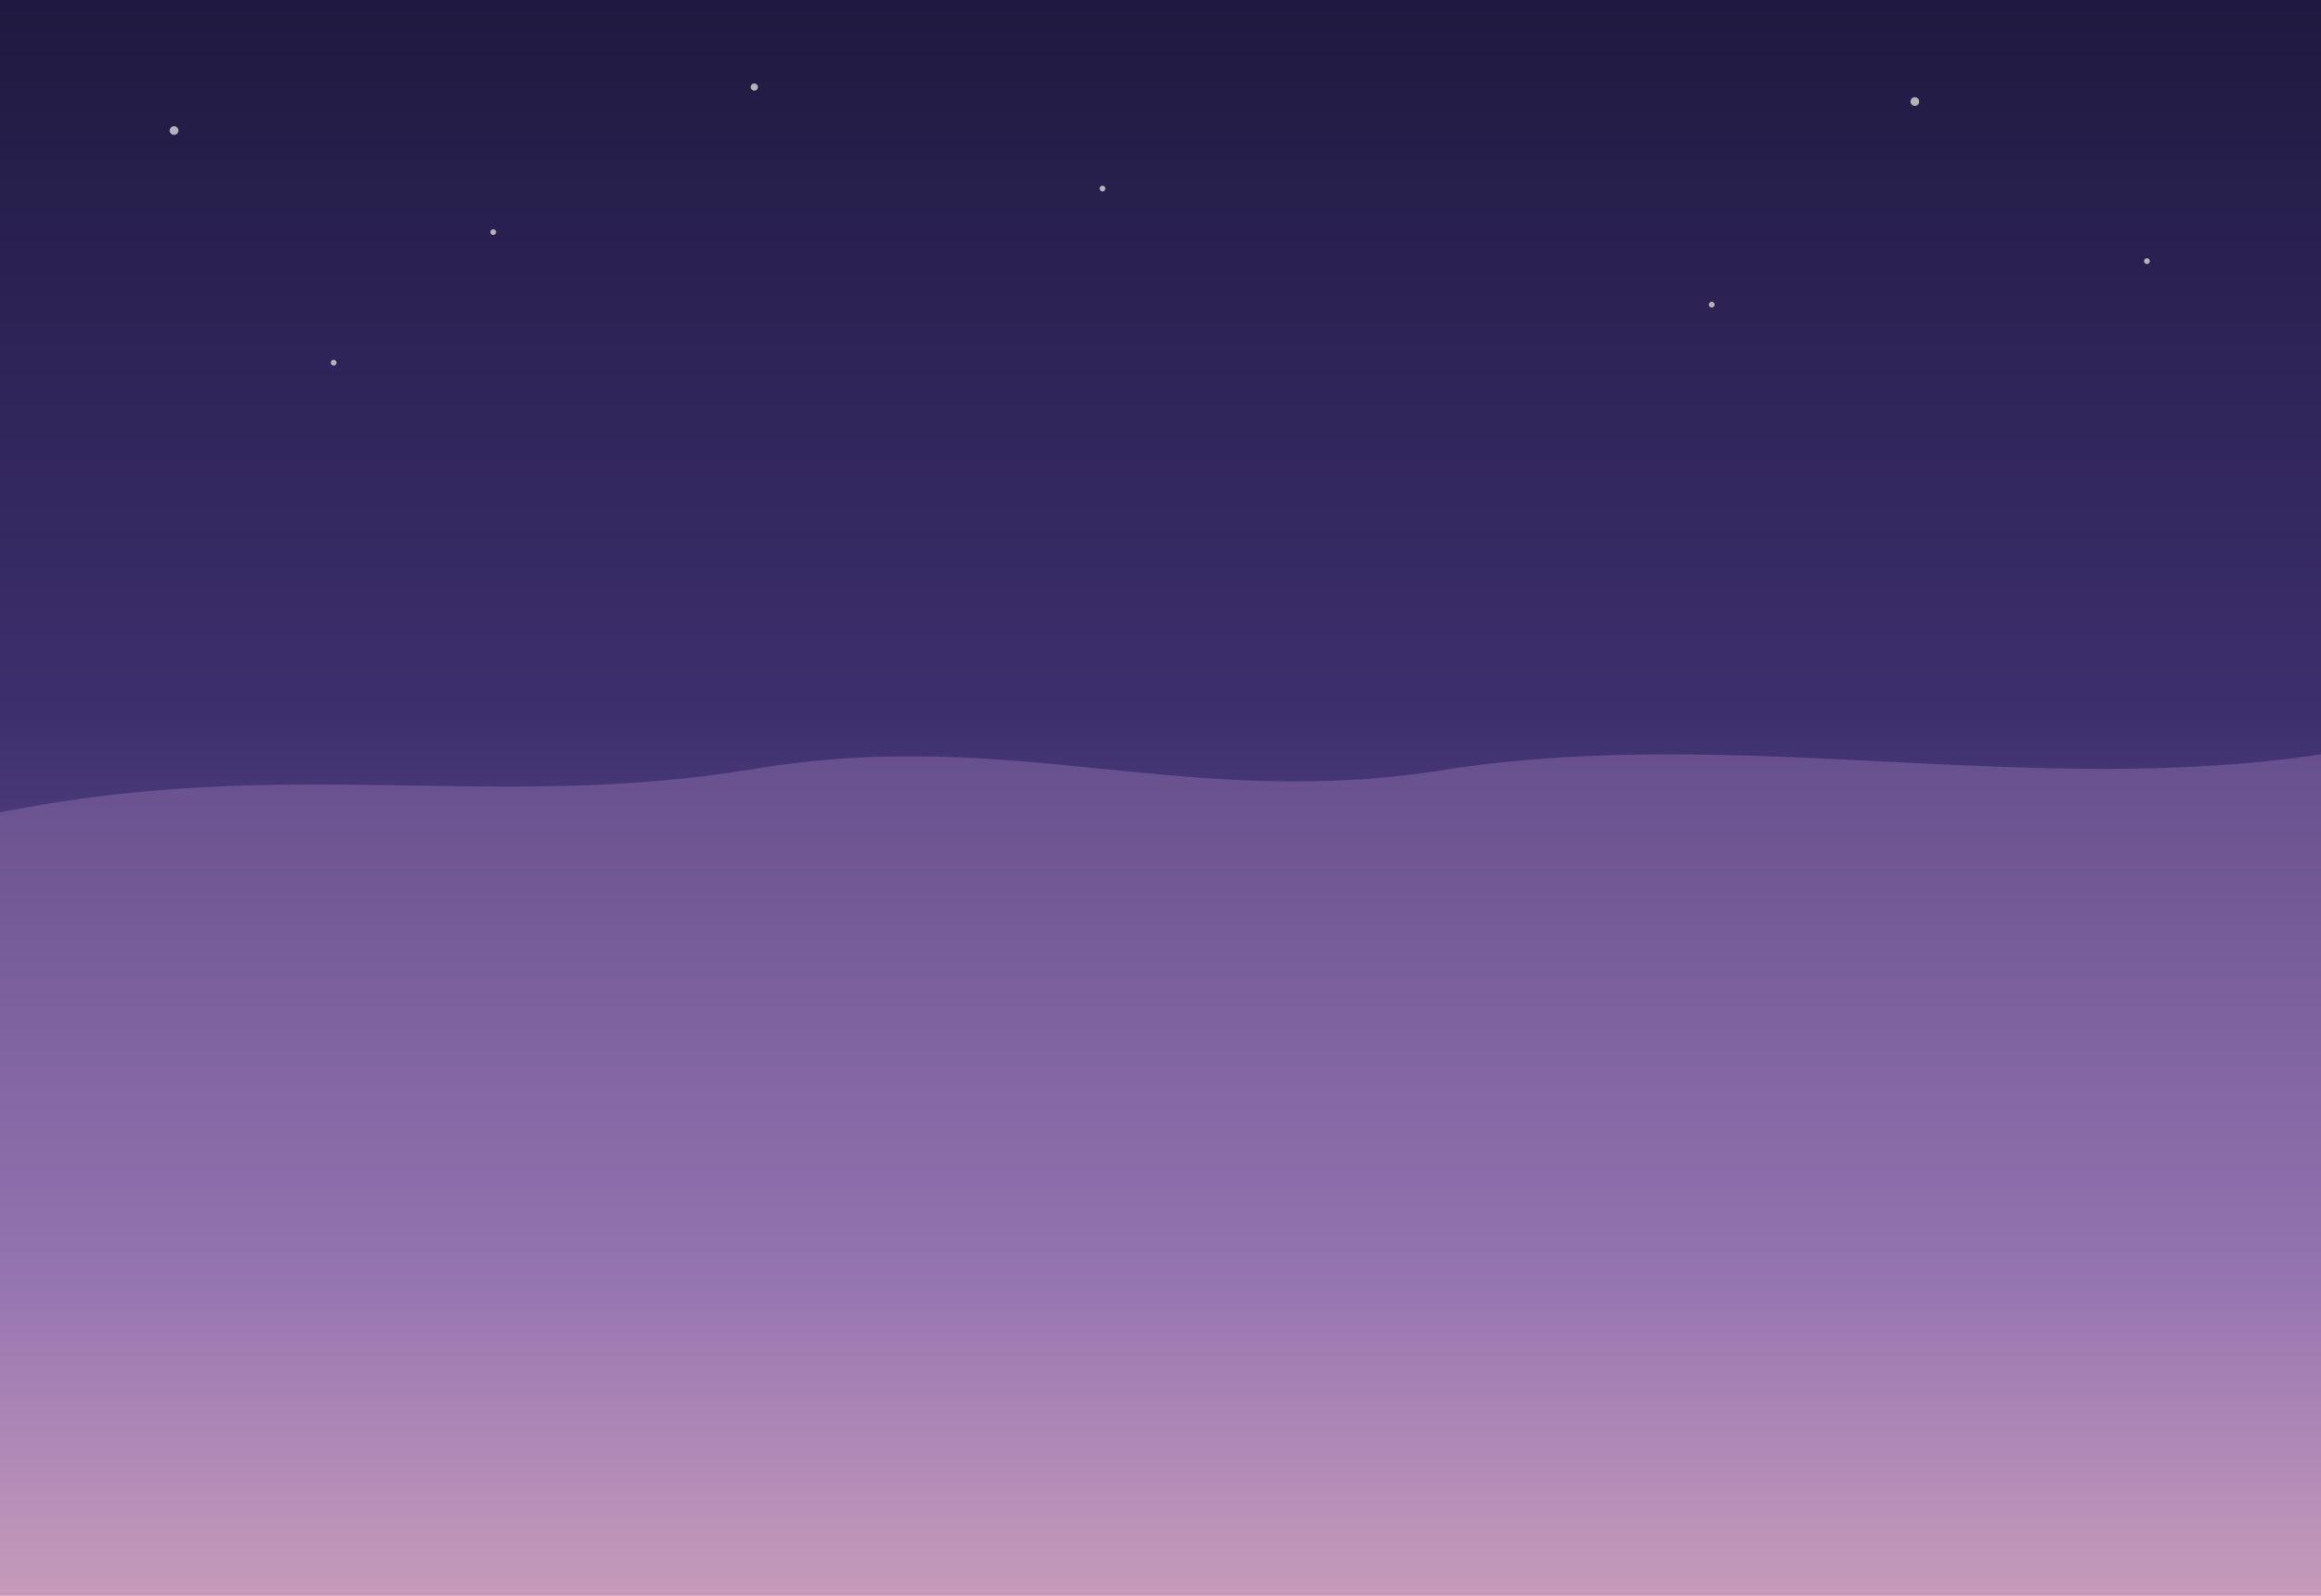
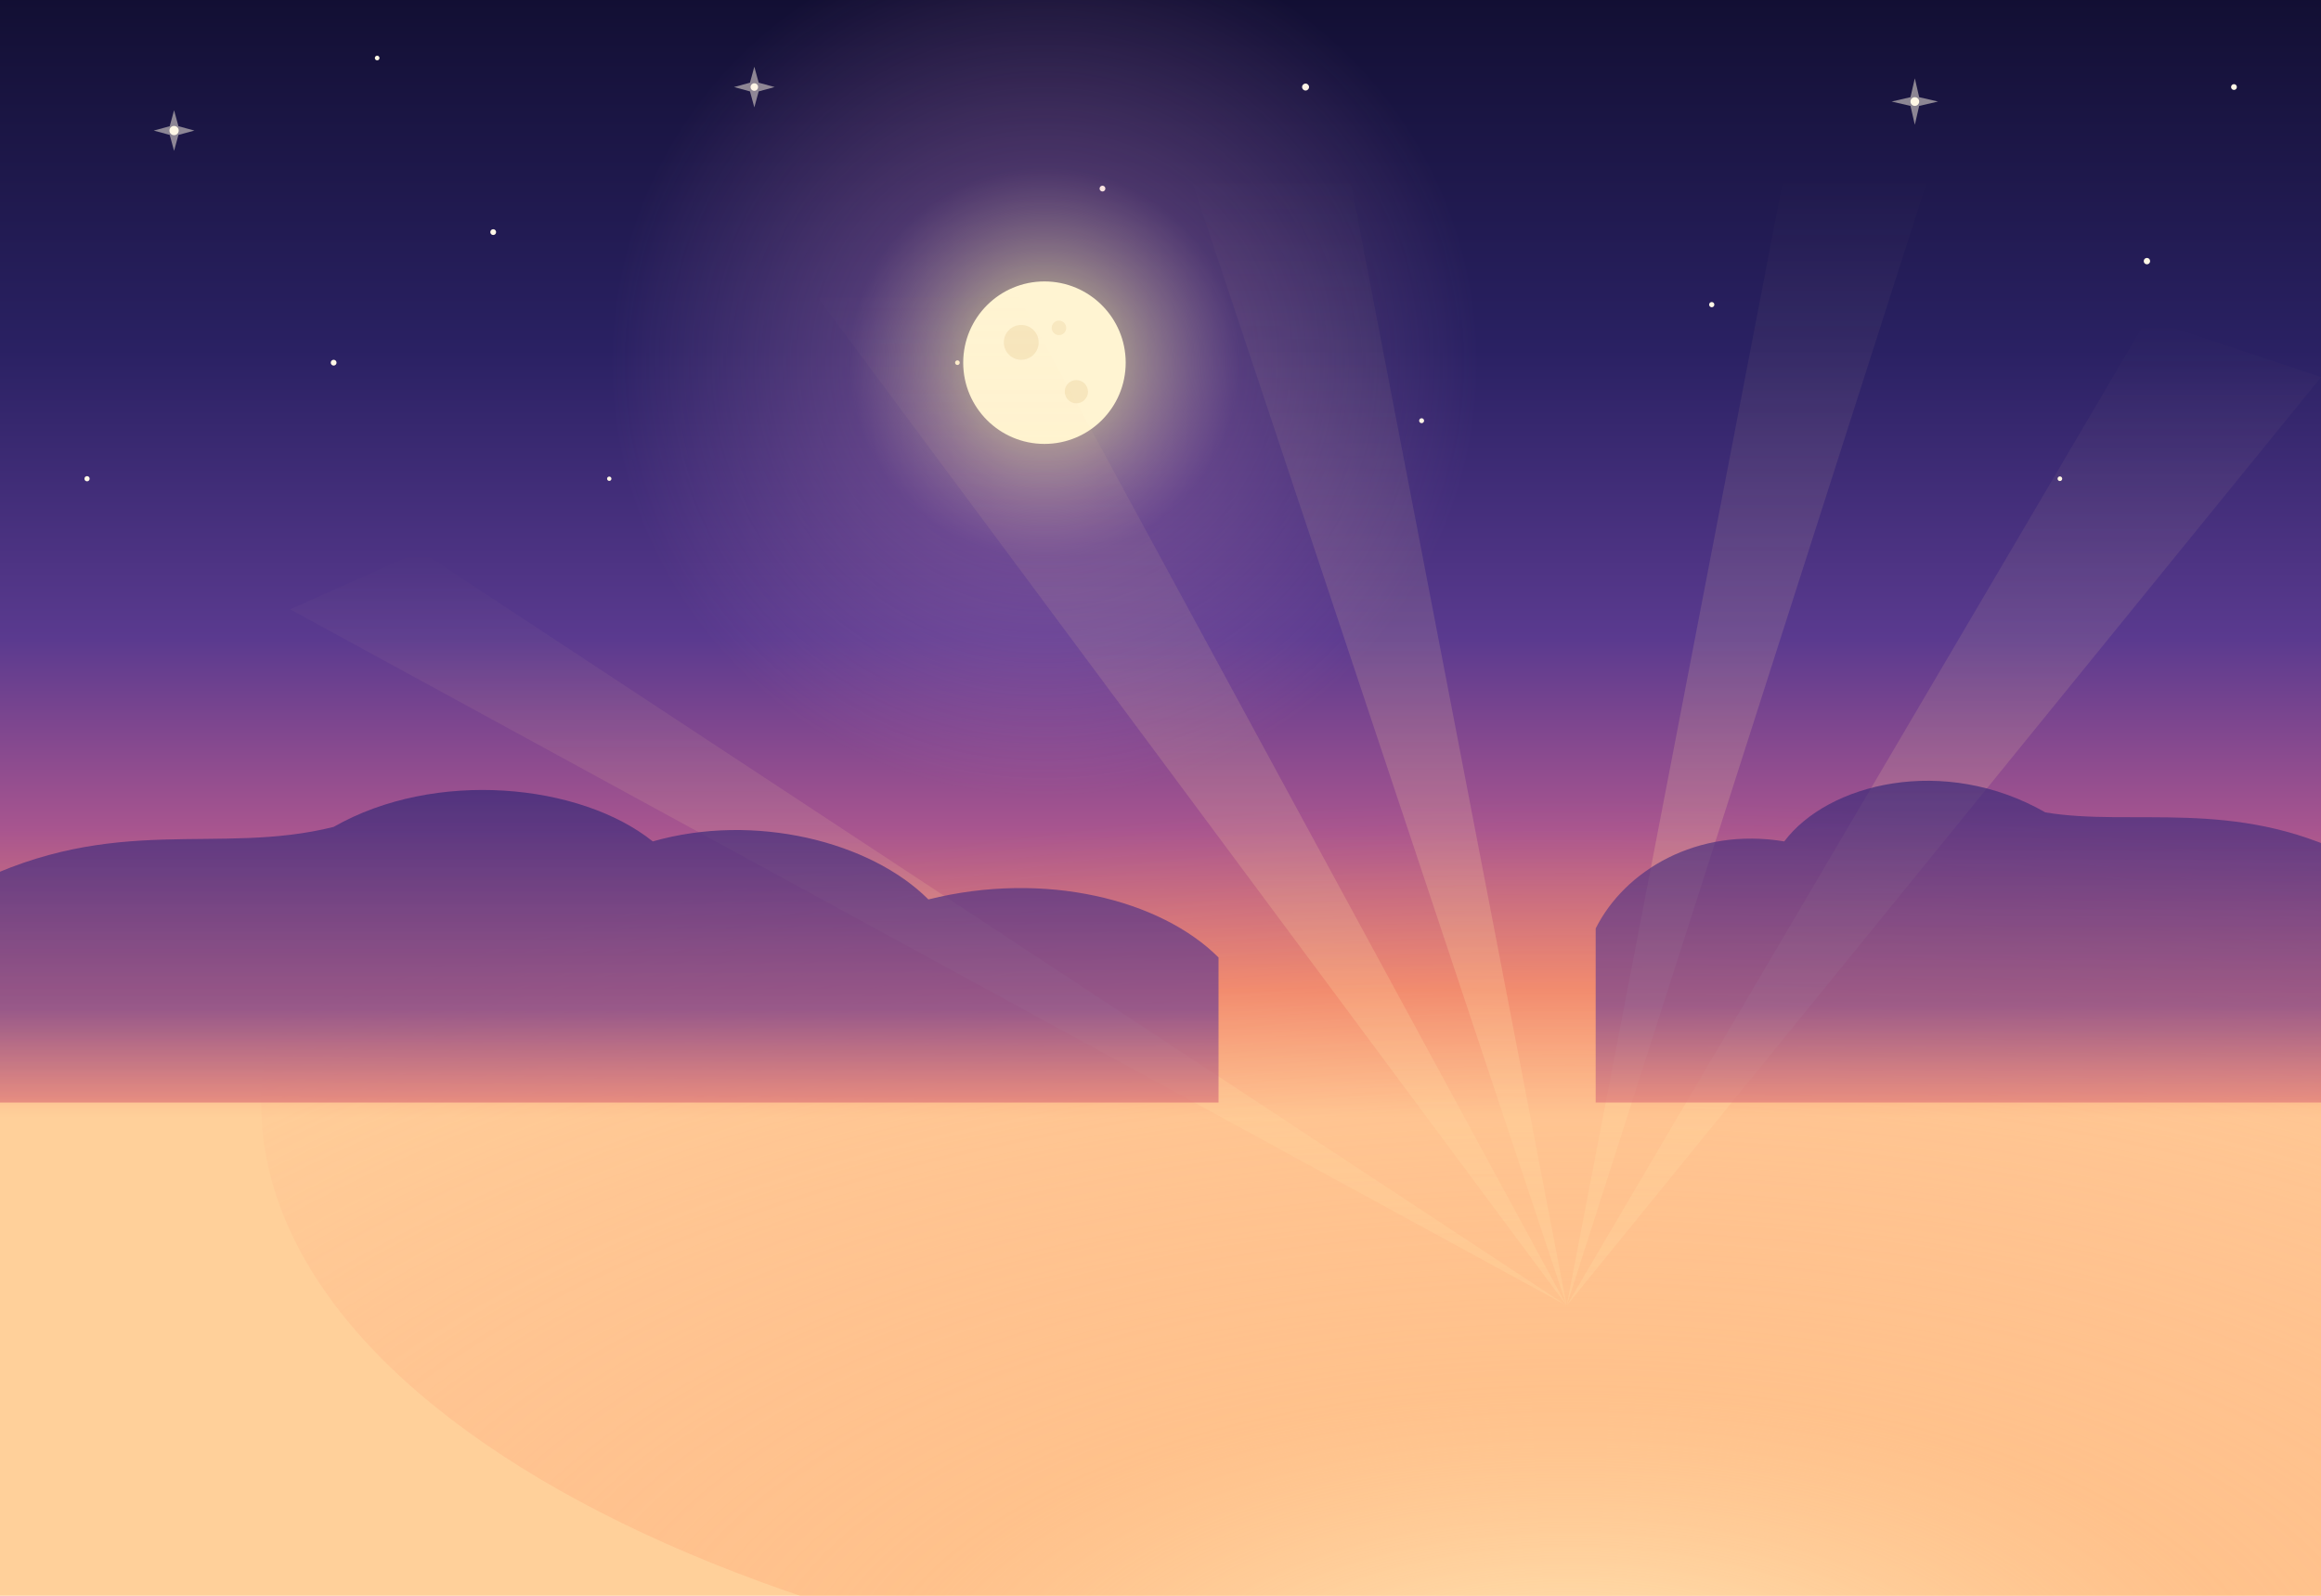
<svg xmlns="http://www.w3.org/2000/svg" viewBox="0 0 1600 1100" width="1600" height="1100" preserveAspectRatio="xMidYMid slice">
  <defs>
    <linearGradient id="g" x1="0" y1="0" x2="0" y2="1">
-       <stop offset="0" stop-color="#1f1940" />
-       <stop offset="0.45" stop-color="#3d2f6e" />
-       <stop offset="0.8" stop-color="#8a6aa8" />
-       <stop offset="1" stop-color="#d6a6b8" />
+       <stop offset="0" stop-color="#120f33" />
+       <stop offset="0.22" stop-color="#2a2163" />
+       <stop offset="0.4" stop-color="#5a3a8f" />
+       <stop offset="0.52" stop-color="#a8558f" />
+       <stop offset="0.62" stop-color="#f08a6e" />
+       <stop offset="0.7" stop-color="#ffd09a" />
+     </linearGradient>
+     <radialGradient id="moon" cx="0.5" cy="0.5" r="0.5">
+       <stop offset="0" stop-color="#fff6d8" stop-opacity="0.95" />
+       <stop offset="0.18" stop-color="#ffe9b0" stop-opacity="0.55" />
+       <stop offset="0.45" stop-color="#e59ad0" stop-opacity="0.22" />
+       <stop offset="1" stop-color="#e59ad0" stop-opacity="0" />
+     </radialGradient>
+     <radialGradient id="sun" cx="0.5" cy="1" r="0.75">
+       <stop offset="0" stop-color="#fff0c0" stop-opacity="0.9" />
+       <stop offset="0.35" stop-color="#ffb07a" stop-opacity="0.45" />
+       <stop offset="1" stop-color="#ff8a6e" stop-opacity="0" />
+     </radialGradient>
+     <linearGradient id="ray" x1="0" y1="1" x2="0" y2="0">
+       <stop offset="0" stop-color="#ffd9a0" stop-opacity="0.34" />
+       <stop offset="1" stop-color="#ffd9a0" stop-opacity="0" />
+     </linearGradient>
+     <linearGradient id="bank" x1="0" y1="0" x2="0" y2="1">
+       <stop offset="0" stop-color="#3a2a78" />
+       <stop offset="0.7" stop-color="#7a4590" />
+       <stop offset="1" stop-color="#e07a7a" />
    </linearGradient>
  </defs>
  <rect width="1600" height="1100" fill="url(#g)" />
-   <g fill="#f4efe6" opacity="0.7">
-     <circle cx="120" cy="90" r="3" />
+   <g fill="#fff8e6">
+     <circle cx="120" cy="90" r="3.2" />
    <circle cx="340" cy="160" r="2" />
-     <circle cx="520" cy="60" r="2.5" />
+     <circle cx="520" cy="60" r="2.6" />
    <circle cx="760" cy="130" r="2" />
    <circle cx="1320" cy="70" r="3" />
-     <circle cx="1480" cy="180" r="2" />
+     <circle cx="1480" cy="180" r="2.2" />
    <circle cx="230" cy="250" r="2" />
-     <circle cx="1180" cy="210" r="2" />
+     <circle cx="1180" cy="210" r="1.8" />
+     <circle cx="660" cy="250" r="1.6" />
+     <circle cx="900" cy="60" r="2.4" />
+     <circle cx="60" cy="330" r="1.8" />
+     <circle cx="1420" cy="330" r="1.6" />
+     <circle cx="420" cy="330" r="1.5" />
+     <circle cx="980" cy="290" r="1.7" />
+     <circle cx="1540" cy="60" r="2" />
+     <circle cx="260" cy="40" r="1.6" />
  </g>
-   <path d="M0 560 C200 520 340 560 520 530 C700 500 820 560 1000 530 C1200 500 1400 550 1600 520 L1600 1100 L0 1100 Z" fill="#a988c0" opacity="0.35" />
+   <g fill="#fff8e6" opacity="0.5">
+     <path d="M520 46 L523 57 L534 60 L523 63 L520 74 L517 63 L506 60 L517 57 Z" />
+     <path d="M1320 54 L1323 67 L1336 70 L1323 73 L1320 86 L1317 73 L1304 70 L1317 67 Z" />
+     <path d="M120 76 L123 87 L134 90 L123 93 L120 104 L117 93 L106 90 L117 87 Z" />
+   </g>
+   <circle cx="720" cy="250" r="300" fill="url(#moon)" />
+   <circle cx="720" cy="250" r="56" fill="#fff4d2" />
+   <circle cx="704" cy="236" r="12" fill="#f3dfb4" opacity="0.7" />
+   <circle cx="742" cy="270" r="8" fill="#f3dfb4" opacity="0.7" />
+   <circle cx="730" cy="226" r="5" fill="#f3dfb4" opacity="0.6" />
+   <ellipse cx="1080" cy="760" rx="900" ry="420" fill="url(#sun)" />
+   <g fill="url(#ray)">
+     <path d="M1080 900 L560 200 L700 200 Z" />
+     <path d="M1080 900 L820 120 L930 120 Z" />
+     <path d="M1080 900 L1230 120 L1330 120 Z" />
+     <path d="M1080 900 L1480 220 L1600 260 Z" />
+     <path d="M1080 900 L200 420 L290 380 Z" />
+   </g>
+   <path d="M-20 610 C80 560 150 590 230 570 C300 530 400 540 450 580 C520 560 600 580 640 620 C720 600 800 620 840 660 L840 760 L-20 760 Z" fill="url(#bank)" opacity="0.75" />
+   <path d="M1620 590 C1540 550 1470 570 1410 560 C1340 520 1260 540 1230 580 C1170 570 1120 600 1100 640 L1100 760 L1620 760 Z" fill="url(#bank)" opacity="0.7" />
</svg>
